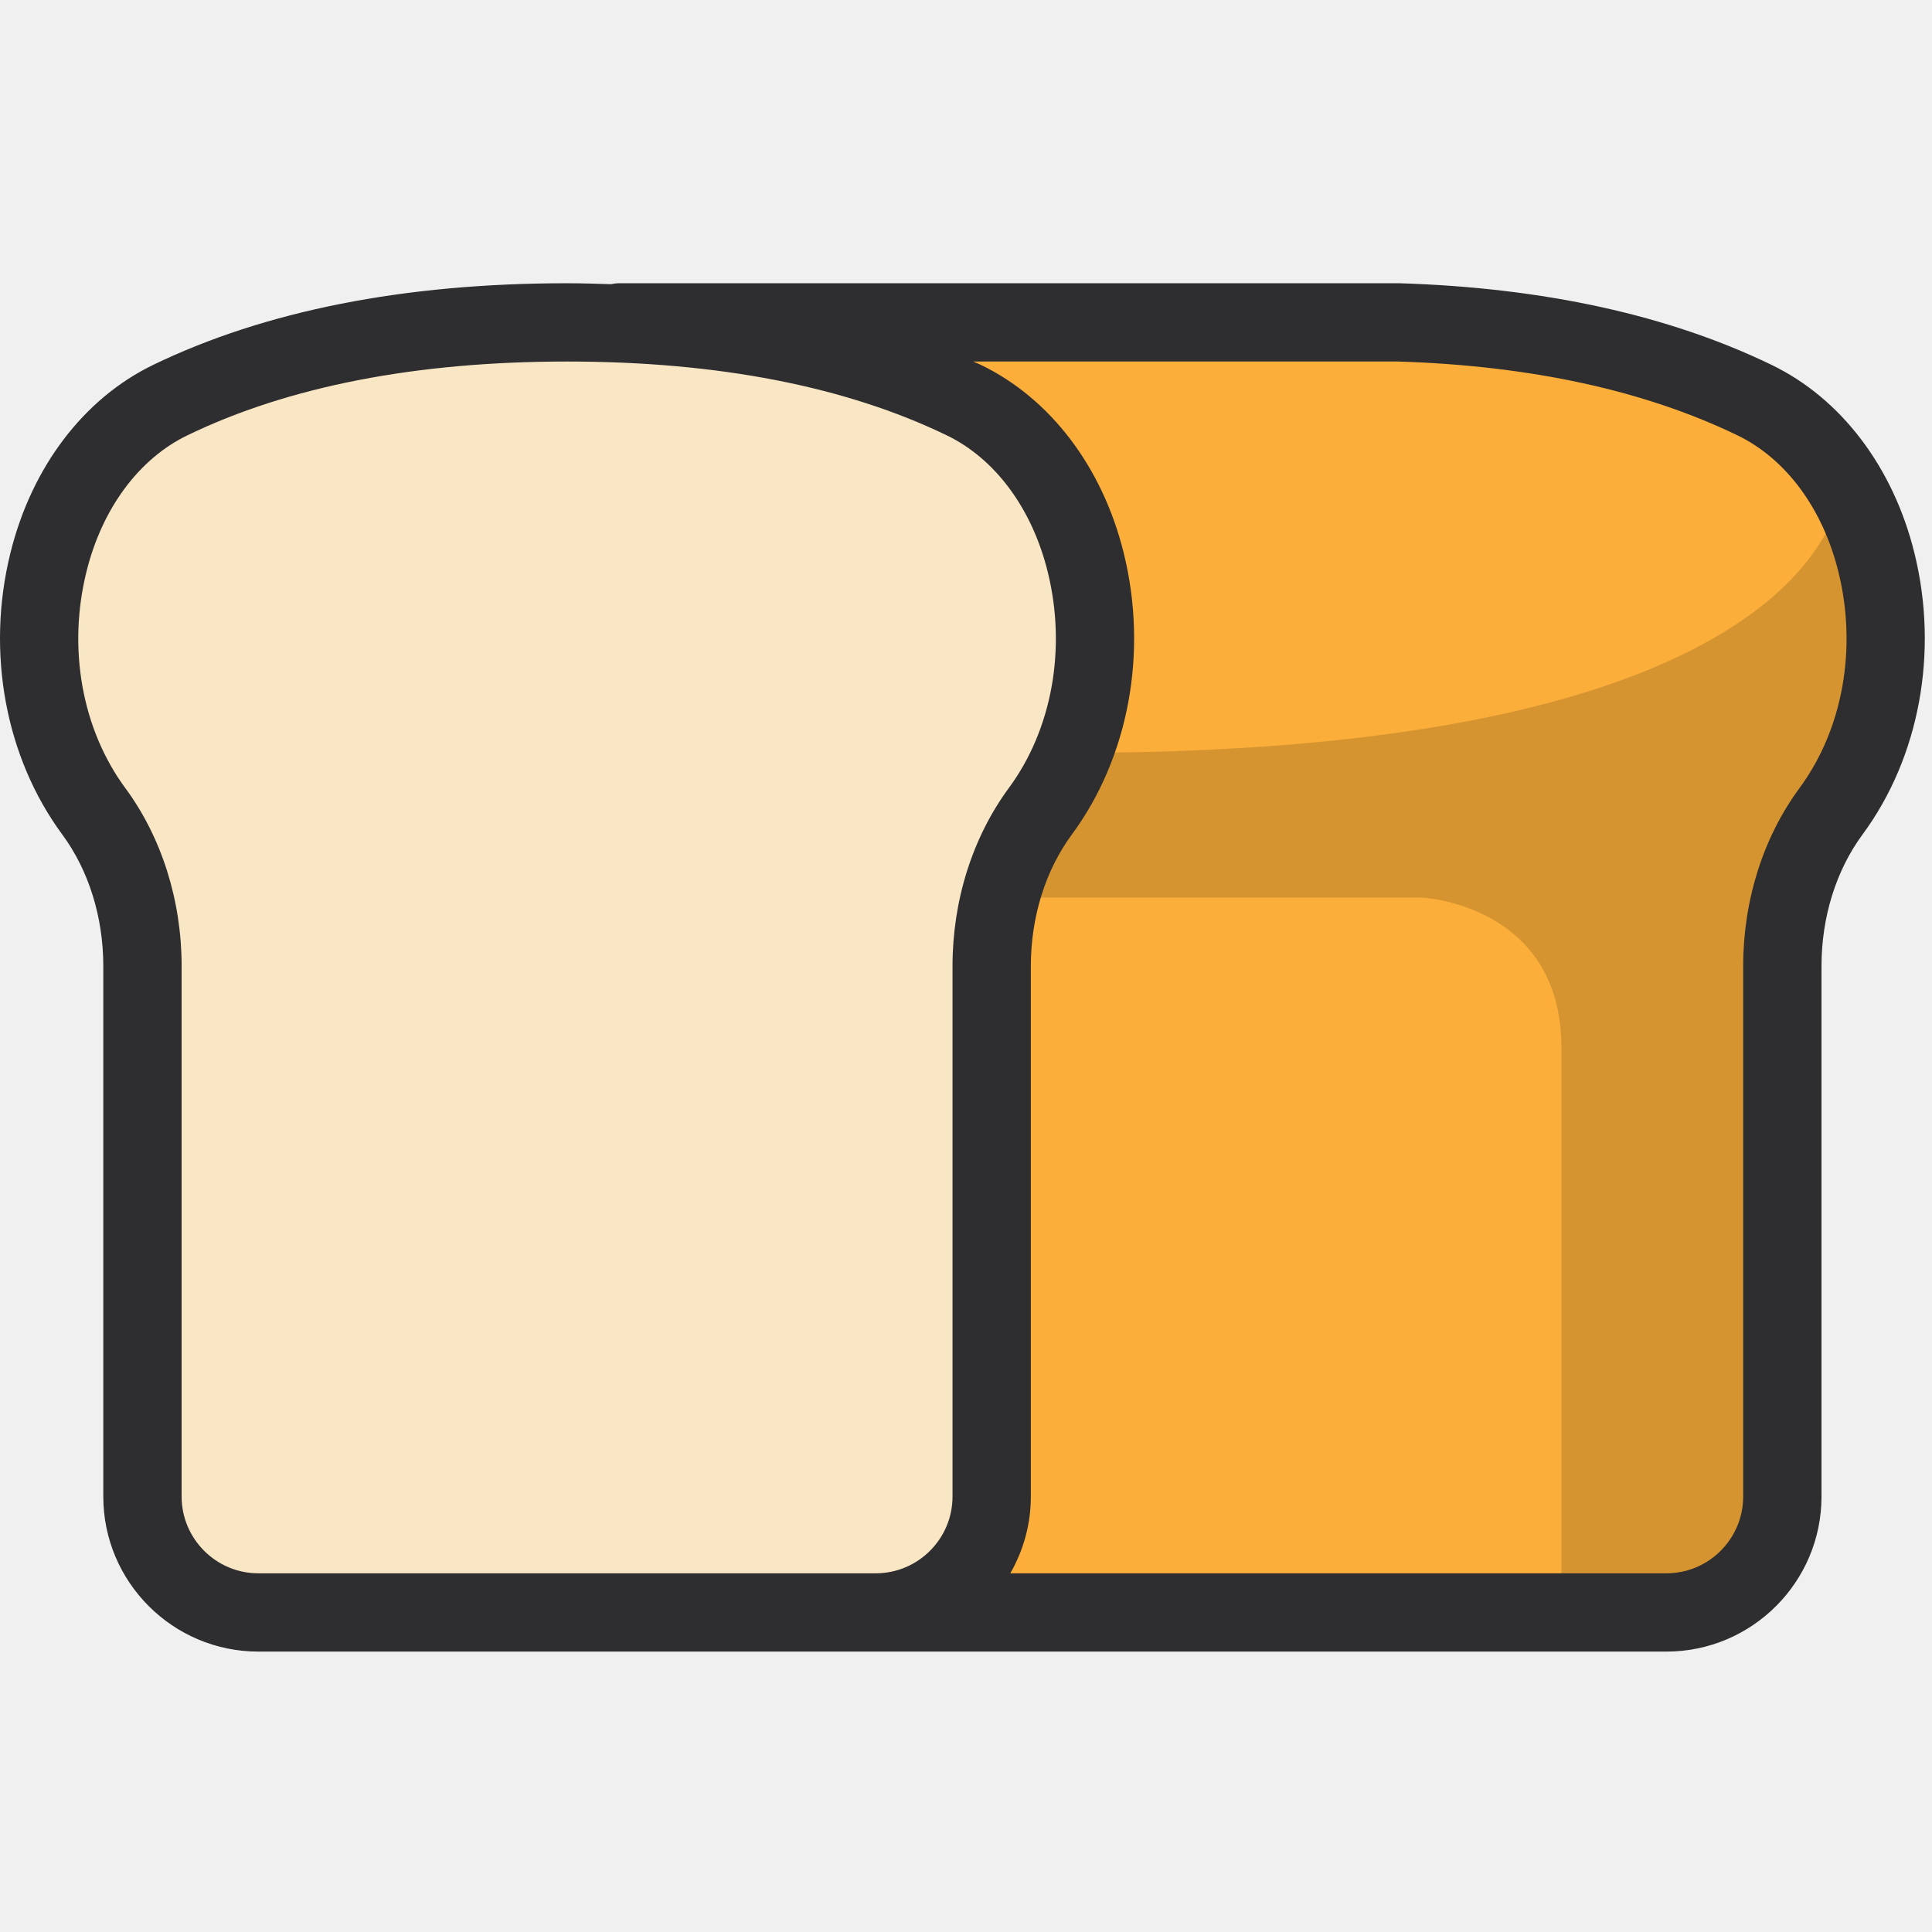
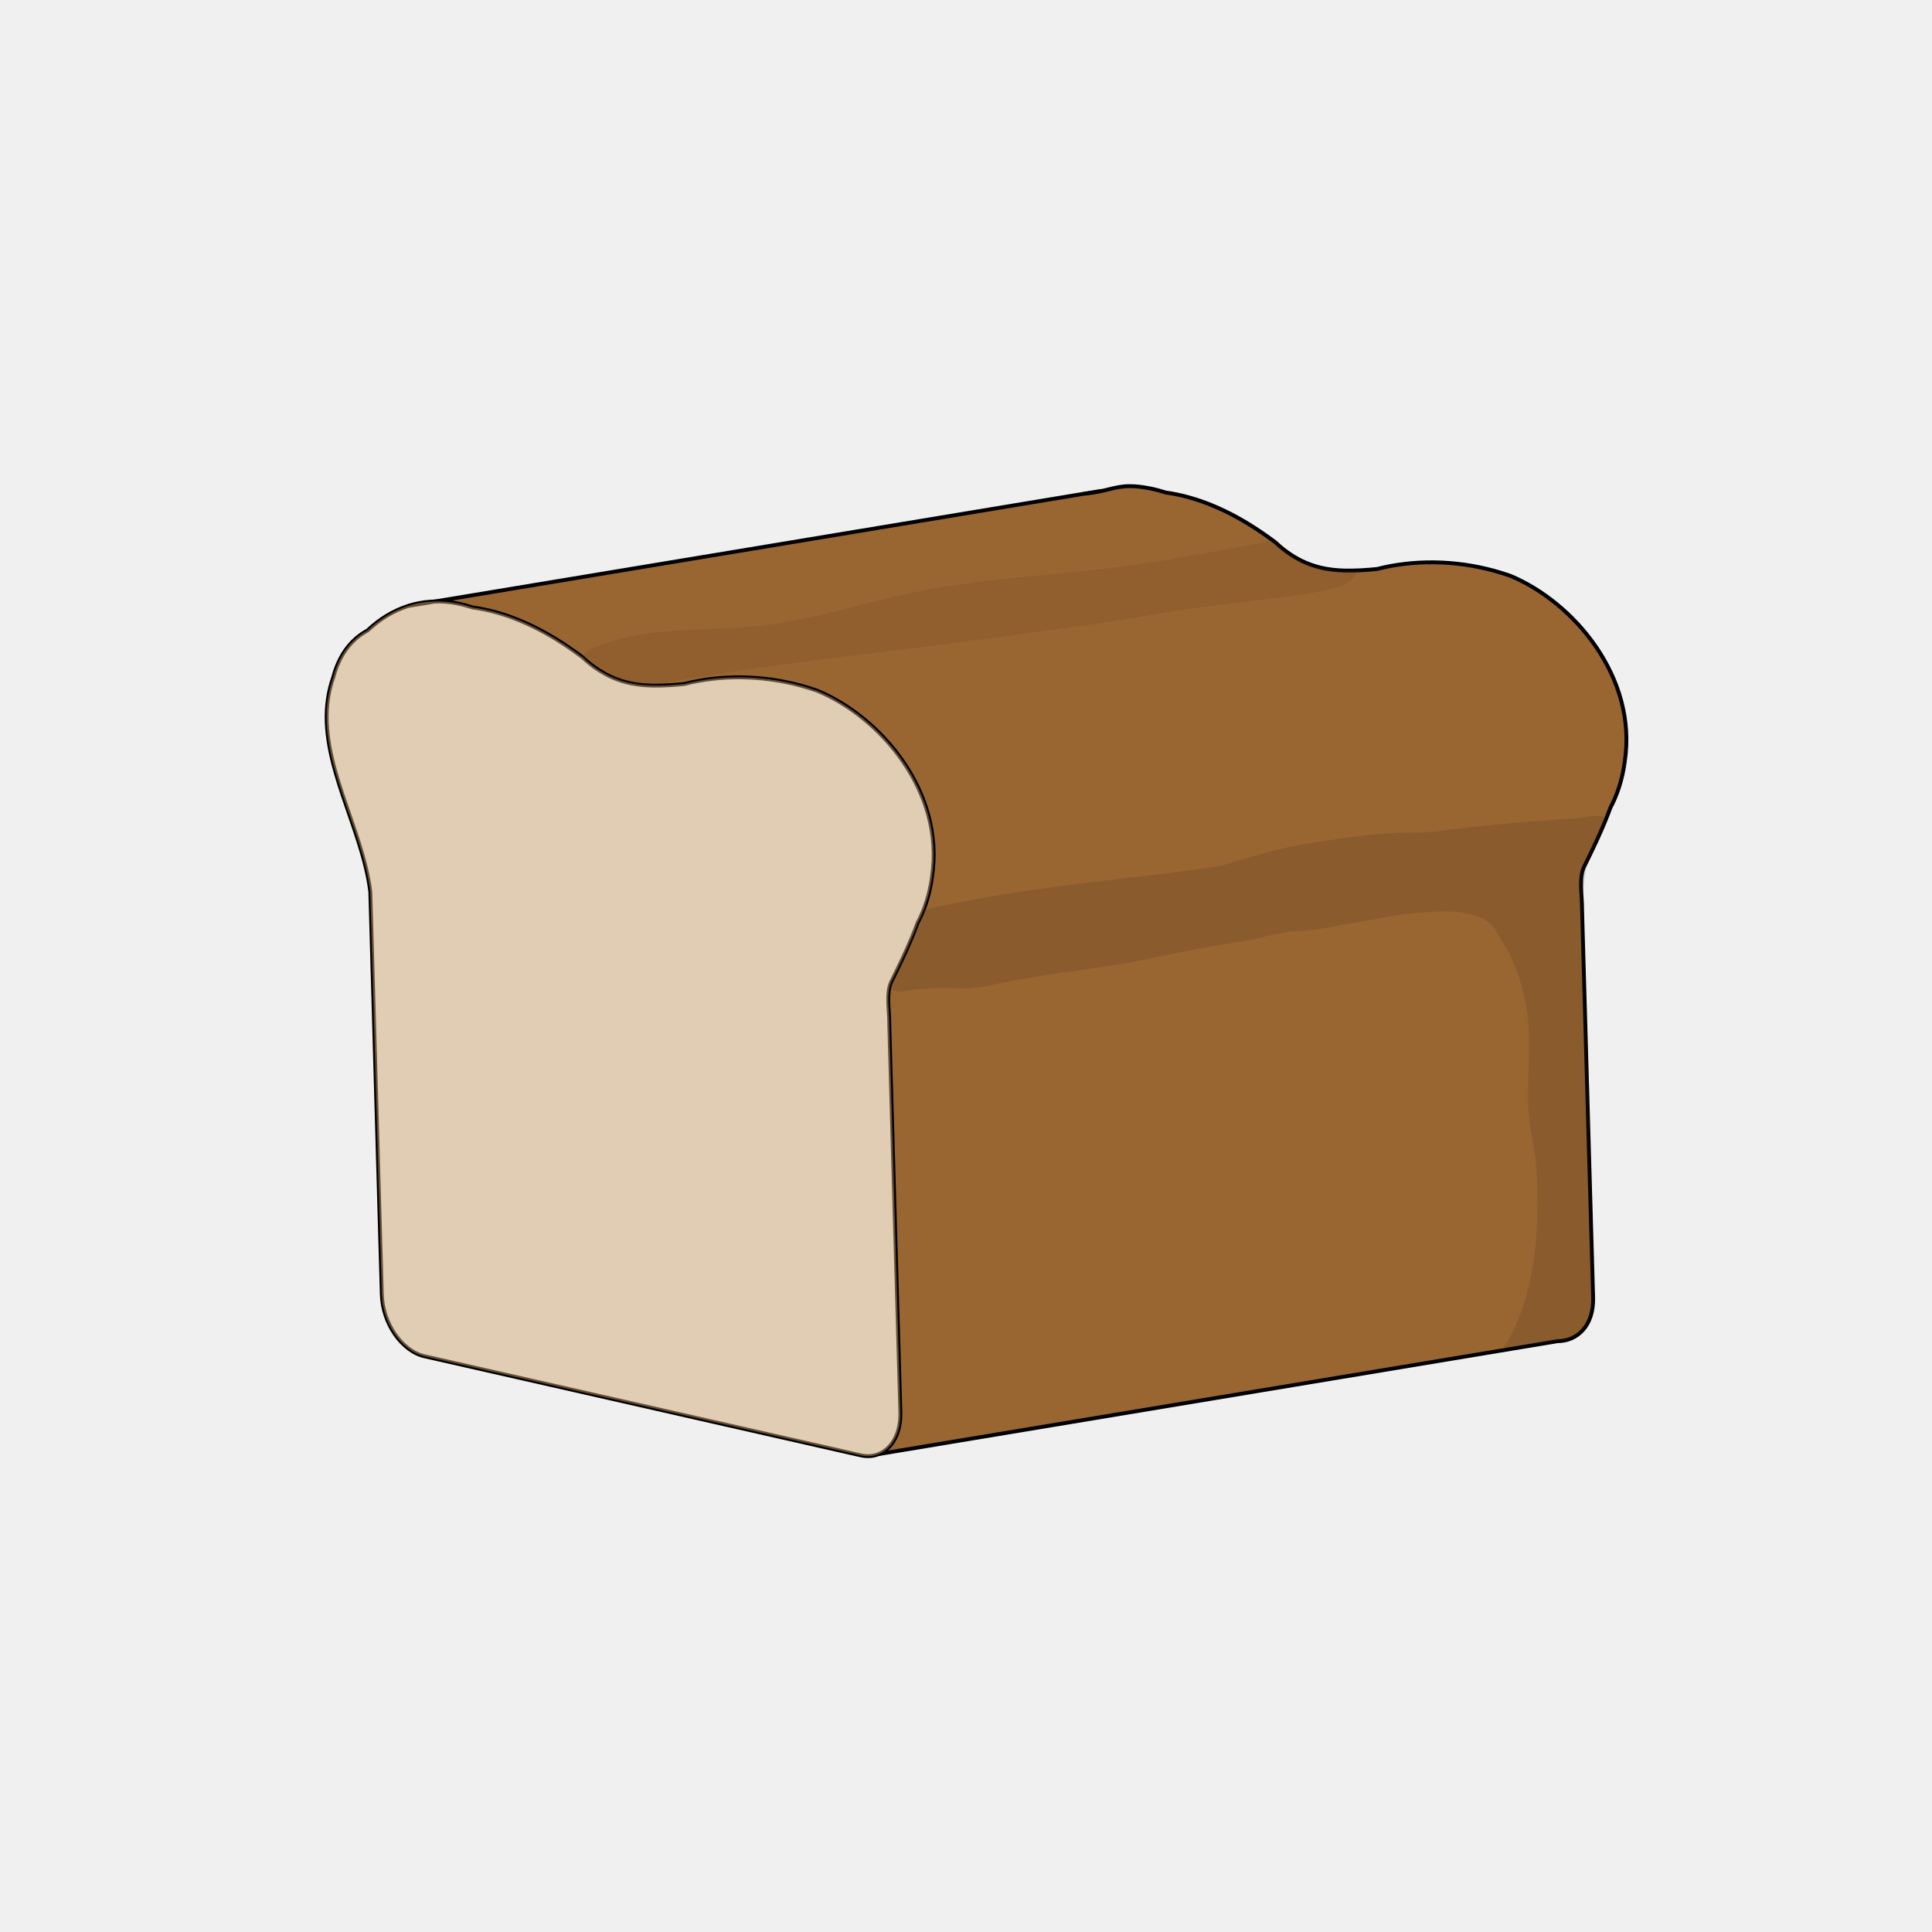
- <svg xmlns="http://www.w3.org/2000/svg" height="512px" version="1.1" viewBox="0 0 512 512" width="512px">
-   <defs />
-   <g fill="none" fill-rule="evenodd" id="SVG" stroke="none" stroke-width="1">
-     <g id="Bread">
-       <g id="2" transform="translate(0, 72)">
-         <path d="M255.445,34.044 C231.18,22.295 197.292,13.437 150.278,13.437 C103.263,13.437 69.375,22.295 45.11,34.044 C9.139,51.456 -1.039,107.89 24.858,143.004 C33.161,154.262 37.755,168.88 37.755,184.031 L37.755,324.608 C37.755,341.563 51.51,355.317 68.475,355.317 L150.278,355.317 L232.073,355.317 C249.045,355.317 262.8,341.563 262.8,324.608 L262.8,184.031 C262.8,168.88 267.394,154.262 275.697,143.004 C301.594,107.89 291.417,51.456 255.445,34.044" fill="#F8E6C4" id="Fill-1" />
-         <path d="M464.985,34.044 C442.685,23.249 412.131,14.723 370.873,13.437 L164.115,13.437 L164.115,13.762 C203.989,15.324 233.644,23.491 255.445,34.044 C291.417,51.456 301.594,107.89 275.697,143.004 C267.394,154.262 262.8,168.88 262.8,184.031 L262.8,324.608 C262.8,341.563 249.045,355.317 232.073,355.317 L278.015,355.317 L359.817,355.317 L370.873,355.317 L441.612,355.317 C458.585,355.317 472.339,341.563 472.339,324.608 L472.339,184.031 C472.339,168.88 476.934,154.262 485.236,143.004 C511.134,107.89 500.956,51.456 464.985,34.044" fill="#FBAE3A" id="Fill-3" />
-         <path d="M488.427,55.925 C487.805,58.062 485.279,127.503 284.319,127.503 L284.264,127.523 C282.05,132.973 279.241,138.2 275.698,143.006 C271.941,148.096 268.994,153.891 266.842,160.093 C266.185,161.981 265.603,163.911 265.098,165.868 L376.88,165.868 C376.88,165.868 413.786,167.679 413.786,205.622 L413.786,240.294 L413.786,355.313 L441.614,355.313 C458.586,355.313 472.341,341.566 472.341,324.61 L472.341,184.033 C472.341,175.728 473.766,167.61 476.374,160.093 L476.381,160.093 C478.533,153.891 481.481,148.096 485.238,143.006 C504.05,117.497 503.746,80.805 488.427,55.925" fill="#010202" id="Fill-5" opacity="0.15" />
-         <path d="M476.884,136.849 C467.253,149.898 461.96,166.66 461.96,184.031 L461.96,324.607 C461.96,335.816 452.827,344.944 441.611,344.944 L267.746,344.944 L267.739,344.944 C271.184,338.942 273.184,332.006 273.184,324.607 L273.184,184.031 C273.184,171.058 277.038,158.666 284.047,149.158 C299.151,128.682 304.291,100.801 297.801,74.558 C292.176,51.794 278.387,33.621 259.969,24.708 C259.311,24.389 258.599,24.12 257.928,23.809 L370.554,23.809 C405.633,24.901 435.882,31.484 460.458,43.378 C473.307,49.595 483.055,62.775 487.193,79.53 C492.223,99.854 488.362,121.283 476.884,136.849 L476.884,136.849 Z M243.509,364.037 C243.107,364.154 242.699,364.244 242.291,364.355 C242.699,364.244 243.107,364.154 243.509,364.037 L243.509,364.037 Z M238.555,365.129 C238.084,365.198 237.621,365.281 237.15,365.344 C237.621,365.281 238.084,365.198 238.555,365.129 L238.555,365.129 Z M253.43,359.646 C253.154,359.812 252.891,359.978 252.614,360.137 C252.891,359.978 253.16,359.812 253.43,359.646 L253.43,359.646 Z M257.499,356.824 C257.353,356.942 257.201,357.046 257.056,357.156 C257.201,357.046 257.353,356.942 257.499,356.824 L257.499,356.824 Z M264.936,349.176 C264.847,349.301 264.757,349.418 264.667,349.543 C264.757,349.418 264.847,349.301 264.936,349.176 L264.936,349.176 Z M213.605,9.28 C213.999,9.363 214.38,9.46 214.774,9.55 C214.38,9.46 213.999,9.363 213.605,9.28 L213.605,9.28 Z M200.881,6.936 C201.538,7.04 202.182,7.15 202.832,7.261 C202.182,7.15 201.538,7.04 200.881,6.936 L200.881,6.936 Z M187.818,5.166 C188.503,5.242 189.181,5.325 189.852,5.401 C189.181,5.325 188.503,5.242 187.818,5.166 L187.818,5.166 Z M174.61,3.969 C175.129,4.011 175.662,4.038 176.181,4.08 C175.662,4.038 175.129,4.011 174.61,3.969 L174.61,3.969 Z M68.481,344.944 C57.265,344.944 48.132,335.816 48.132,324.607 L48.132,184.031 C48.132,166.66 42.839,149.898 33.208,136.849 C21.73,121.283 17.876,99.854 22.906,79.53 C27.043,62.775 36.792,49.595 49.634,43.378 C76.451,30.392 110.319,23.809 150.276,23.809 C190.233,23.809 224.101,30.392 250.919,43.378 C263.767,49.595 273.509,62.775 277.653,79.53 C282.684,99.854 278.823,121.283 267.337,136.849 C257.72,149.905 252.427,166.66 252.427,184.031 L252.427,324.607 C252.427,335.816 243.294,344.944 232.072,344.944 L68.481,344.944 Z M507.341,74.558 C501.716,51.794 487.926,33.621 469.515,24.708 C442.289,11.534 409.217,4.253 370.879,3.063 L164.114,3.063 C163.353,3.063 162.613,3.16 161.9,3.312 L161.9,3.312 C158.06,3.195 154.22,3.063 150.276,3.063 C107.151,3.063 70.252,10.352 40.577,24.708 C22.165,33.621 8.383,51.794 2.758,74.551 C-3.739,100.794 1.402,128.682 16.506,149.158 C23.515,158.666 27.375,171.051 27.375,184.031 L27.375,324.607 C27.375,347.261 45.814,365.689 68.481,365.689 L232.072,365.689 L441.611,365.689 C464.277,365.689 482.716,347.261 482.716,324.607 L482.716,184.031 C482.716,171.051 486.577,158.666 493.586,149.158 C508.69,128.682 513.831,100.801 507.341,74.558 L507.341,74.558 Z" fill="#2E2E30" id="Fill-7" />
-       </g>
-     </g>
+ <svg xmlns="http://www.w3.org/2000/svg" version="1.1" x="0px" y="0px" width="500px" height="500px" viewBox="0 0 500 500" enable-background="new 0 0 500 500" xml:space="preserve">
+   <g id="Layer_5">
+     <path fill="#996632" d="M420.496,197.023c-0.19,1.46-0.46,2.89-0.801,4.27c-0.68,2.78-1.659,5.38-2.92,7.74   c-0.46,1.25-0.939,2.5-1.46,3.74c-1.31,3.16-2.779,6.28-4.34,9.48c-0.28,0.56-0.55,1.12-0.83,1.68c-0.84,1.49-1.01,3.42-0.97,5.44   c0.03,2.02,0.28,4.13,0.26,6c0.03,1.29,0.07,2.6,0.11,3.91c1.229,43.33,2.75,96.43,2.75,96.43c0.22,7.5-4.2,11.391-9.24,11.381   l-175.61,29.209h-0.02c-1.4,0.58-2.99,0.721-4.69,0.33l-8.61-1.959l-104.25-23.67c-5.89-1.34-10.85-8.512-11.06-16.012   c0,0-1.61-56.369-2.87-100.339c-0.04-1.29-0.08-2.58-0.11-3.85c-2.02-16.57-13.4-33.52-10.96-49.98c0.27-1.83,0.71-3.65,1.35-5.47   c1.19-4.54,3.28-7.88,5.99-10.2c0.91-0.77,1.88-1.43,2.91-1.99c3.22-3.05,6.79-5.17,10.57-6.36c1.82-0.59,3.7-0.95,5.6-1.08   c0.43-0.04,0.87-0.06,1.31-0.07l167.9-27.87c5.859-0.55,7.83-1.97,11.939-1.97c1.37,0,2.98,0.16,5.061,0.56   c1.37,0.27,2.76,0.64,4.12,1.08c8.34,1.15,16.54,4.73,24.47,10.07c1.15,0.77,2.29,1.59,3.43,2.43c0.17,0.13,0.34,0.25,0.511,0.38   c2.68,2.52,5.34,4.22,8,5.34h0.01c4.609,1.95,9.189,2.16,13.83,1.92c0.25-0.01,0.489-0.03,0.739-0.04   c1.25-0.07,2.521-0.17,3.78-0.3c9.47-2.43,20.141-2.3,30.17,0.43c1.431,0.39,2.851,0.83,4.25,1.32   C407.306,155.833,423.775,175.313,420.496,197.023z" />
+   </g>
+   <g id="Layer_2">
+     <path fill="#FFFFFF" stroke="#000000" stroke-miterlimit="10" d="M241.216,226.783c-0.19,1.46-0.46,2.89-0.8,4.27   c-0.68,2.78-1.66,5.38-2.92,7.74c-0.46,1.26-0.94,2.5-1.46,3.74c-1.54,3.71-3.3,7.37-5.18,11.16c-0.43,0.76-0.68,1.64-0.82,2.58   c-0.41,2.75,0.15,6.09,0.11,8.869c0.04,1.291,0.08,2.59,0.11,3.9c1.24,43.33,2.76,96.439,2.76,96.439   c0.16,5.33-2.12,9.391-5.57,10.82h-0.02c-1.4,0.58-2.99,0.721-4.69,0.33l-8.61-1.959l-104.25-23.67   c-5.89-1.34-10.85-8.512-11.06-16.012c0,0-1.61-56.369-2.87-100.339c-0.04-1.29-0.08-2.58-0.11-3.85   c-2.02-16.57-13.4-33.52-10.96-49.98c0.27-1.83,0.71-3.65,1.35-5.47c1.19-4.54,3.28-7.88,5.99-10.2c0.91-0.77,1.88-1.43,2.91-1.99   c3.22-3.05,6.79-5.17,10.57-6.36c1.82-0.59,3.7-0.95,5.6-1.08c0.43-0.04,0.87-0.06,1.31-0.07c1.85-0.05,3.73,0.11,5.61,0.48   c1.38,0.27,2.76,0.64,4.13,1.08c8.34,1.15,16.54,4.73,24.47,10.07c1.32,0.89,2.63,1.83,3.94,2.81c2.01,1.89,4.01,3.31,5.99,4.38   c5.54,2.98,11.03,3.18,16.58,2.85c1.26-0.08,2.53-0.18,3.79-0.31c9.47-2.43,20.14-2.3,30.17,0.43c1.43,0.39,2.85,0.83,4.25,1.33   C228.026,185.593,244.496,205.073,241.216,226.783z" />
+     <line fill="none" stroke="#000000" stroke-miterlimit="10" x1="280.503" y1="127.786" x2="284.966" y2="127.044" />
+     <path fill="none" stroke="#000000" stroke-miterlimit="10" d="M227.426,376.303h0.02l18.27-3.039l142.63-23.721l14.71-2.449   c5.04,0.01,9.46-3.881,9.24-11.381c0,0-1.521-53.1-2.75-96.43c-0.04-1.31-0.08-2.62-0.11-3.91c0.021-1.87-0.229-3.98-0.26-6   c-0.04-2.02,0.13-3.95,0.97-5.44c0.28-0.56,0.55-1.12,0.83-1.68c0.021-0.03,0.03-0.07,0.05-0.1c1.54-3.17,2.99-6.25,4.29-9.38   c0.521-1.24,1-2.49,1.46-3.74c1.261-2.36,2.24-4.96,2.92-7.74c0.341-1.38,0.61-2.81,0.801-4.27   c3.279-21.71-13.19-41.19-29.681-48.02c-1.399-0.49-2.819-0.93-4.25-1.32c-10.029-2.73-20.7-2.86-30.17-0.43   c-1.26,0.13-2.53,0.23-3.78,0.3c-0.25,0.01-0.489,0.03-0.739,0.04c-4.641,0.24-9.221,0.03-13.83-1.92h-0.01   c-2.66-1.12-5.32-2.82-8-5.34c-0.171-0.13-0.341-0.25-0.511-0.38c-1.14-0.84-2.279-1.66-3.43-2.43   c-7.93-5.34-16.13-8.92-24.47-10.07c-1.36-0.44-2.75-0.81-4.12-1.08c-2.08-0.4-3.69-0.56-5.061-0.56   c-4.109,0-6.08,1.42-11.939,1.97l-115.27,19.13l-52.63,8.74l-1.28,0.22l-5.63,0.93l-0.05,0.01" />
+   </g>
+   <g id="Layer_6">
+     <path opacity="0.51" fill="#C49A6C" d="M241.216,226.783c-0.19,1.46-0.46,2.89-0.8,4.27c-0.68,2.78-1.66,5.38-2.92,7.74   c-0.46,1.26-0.94,2.5-1.46,3.74c-1.54,3.71-3.3,7.37-5.18,11.16c-0.43,0.76-0.68,1.64-0.82,2.58c-0.41,2.75,0.15,6.09,0.11,8.869   c0.04,1.291,0.08,2.59,0.11,3.9c1.24,43.33,2.76,96.439,2.76,96.439c0.16,5.33-2.12,9.391-5.57,10.82h-0.02   c-1.4,0.58-2.99,0.721-4.69,0.33l-8.61-1.959l-104.25-23.67c-5.89-1.34-10.85-8.512-11.06-16.012c0,0-1.61-56.369-2.87-100.339   c-0.04-1.29-0.08-2.58-0.11-3.85c-2.02-16.57-13.4-33.52-10.96-49.98c0.27-1.83,0.71-3.65,1.35-5.47c1.19-4.54,3.28-7.88,5.99-10.2   c0.91-0.77,1.88-1.43,2.91-1.99c3.22-3.05,6.79-5.17,10.57-6.36c1.82-0.59,3.7-0.95,5.6-1.08c0.43-0.04,0.87-0.06,1.31-0.07   c1.85-0.05,3.73,0.11,5.61,0.48c1.38,0.27,2.76,0.64,4.13,1.08c8.34,1.15,16.54,4.73,24.47,10.07c1.32,0.89,2.63,1.83,3.94,2.81   c2.01,1.89,4.01,3.31,5.99,4.38c5.54,2.98,11.03,3.18,16.58,2.85c1.26-0.08,2.53-0.18,3.79-0.31c9.47-2.43,20.14-2.3,30.17,0.43   c1.43,0.39,2.85,0.83,4.25,1.33C228.026,185.593,244.496,205.073,241.216,226.783z" />
+   </g>
+   <g id="Layer_4">
+     <path opacity="0.16" fill="#603913" d="M159.806,175.853c0.08-0.04,0.15-0.06,0.23-0.09c0.05,0.08,2.47,0.557,2.52,0.627   c1.25,0.417,1.917,0.417,3.333,0.667c1.083,0.191,2.767,0.359,3.847,0.159c28.84-5.48,57.049-8.002,86.129-11.963   c14.061-1.92,28.181-3.73,42.171-6.1c1.13-0.19,2.25-0.38,3.369-0.58c15.15-2.66,40.679-4.35,46.258-7.18   c1.203-0.611,2.316-1.009,4.213-3.8c-4.641,0.24-9.221,0.03-13.83-1.92h-0.01c-2.66-1.12-5.32-2.82-8-5.34   c-0.171-0.13-0.341-0.25-0.511-0.38c-12.83,2.23-25.62,4.87-38.54,6.58c-1.399,0.19-2.8,0.37-4.199,0.53   c-15.2,1.77-30.471,2.72-45.57,5.31c-15.05,2.59-29.24,7.93-44.52,9.57c-14.62,1.57-29.95-0.13-43.66,5.96   c-1.18,0.52-1.93,1.3-2.3,2.17L159.806,175.853z" />
+     <path opacity="0.46" fill="#603913" d="M381,235.369" />
+     <path opacity="0.16" fill="#3C2415" d="M388.556,243.39c4.237,6.096,6.701,15.452,7.048,22.762   c0.303,6.386-0.279,12.816-0.156,19.2c0.114,5.896,1.785,11.581,2.171,17.446c1.014,15.436-0.285,33.76-9.063,46.924   c2-1,4-1,6.025-1.406c2.025-0.404,4.076-0.717,6.177-0.84c1.379-0.23,2.298-0.383,2.298-0.383c5.04,0.01,9.46-3.881,9.24-11.381   c0,0-0.018-0.625-0.051-1.795c-0.689-11.195-0.689-21.195-0.697-32.016c-0.014-1.459-0.025-2.912-0.037-4.374   c-0.023-2.923-0.046-5.879-0.076-8.903c-0.027-1.563-0.062-3.133-0.104-4.713c-0.13-4.738-0.343-9.568-0.684-14.597   c-0.093-1.799-0.192-3.603-0.295-5.411c-0.206-3.62-0.427-7.267-0.637-10.962c-0.026-1.203-0.049-2.4-0.068-3.592   c-0.05-2.979-0.083-5.924-0.132-8.845c0.041-5.782,0.041-11.782,1.462-18.252c-0.13-0.18,1.095-1.359,0.954-1.53   c1.25-2.75,3.25-6.25,3.631-8.544c0.121-0.732-0.72-1.021-2.097-1.039c-1.377-0.017-3.289,0.237-5.308,0.589   c-1.211,0.073-2.424,0.15-3.635,0.233c-10.967,0.76-21.967,1.76-32.989,3.196c-3.205,0.26-6.368,0.409-9.498,0.357   c-1.551,0.092-3.088,0.193-4.616,0.31c-4.575,0.351-9.08,0.845-13.459,1.679c-1.536,0.189-3.064,0.4-4.587,0.638   c-4.564,0.714-9.063,1.676-13.479,3.041c-1.688,0.441-3.373,0.908-5.055,1.399c-1.681,0.492-3.358,1.009-5.033,1.55   c-1.523,0.223-3.047,0.438-4.572,0.647c-13.726,1.879-27.523,3.242-41.248,5.123c-7.649,1.05-15.26,2.31-22.82,3.85   c-2.58,0.52-5.36,1.01-8.13,1.67l-1.01,2.33l-0.07,0.14l-0.91,2.09l-4.38,10.02c0,0-2.55,5.81-2.55,5.82   c0.18,0.13,0.37,0.239,0.58,0.34c0.91,0.431,1.98,0.601,3.19,0.38c4.106-0.756,8.275-0.853,12.445-0.777   c1.39,0.025,2.78,0.069,4.168,0.103c1.631-0.269,3.263-0.472,4.891-0.633c15.165-3.513,31.165-4.512,46.361-8.028   c1.494-0.31,2.989-0.611,4.485-0.904c4.49-0.878,8.994-1.68,13.509-2.391c1.321-0.208,2.645-0.411,3.973-0.621   c1.604-0.446,3.228-0.836,4.864-1.184c1.641-0.347,3.298-0.651,4.998-0.935c3.195-0.09,6.351-0.482,9.482-1.018   c1.565-0.268,3.127-0.571,4.694-0.894c1.6-0.192,3.218-0.455,4.849-0.75c1.633-0.294,3.277-0.622,4.929-0.945   c3.34-0.615,6.679-1.136,10.002-1.354c7.019-0.49,15.353-0.844,19.212,3.976" />
  </g>
</svg>
